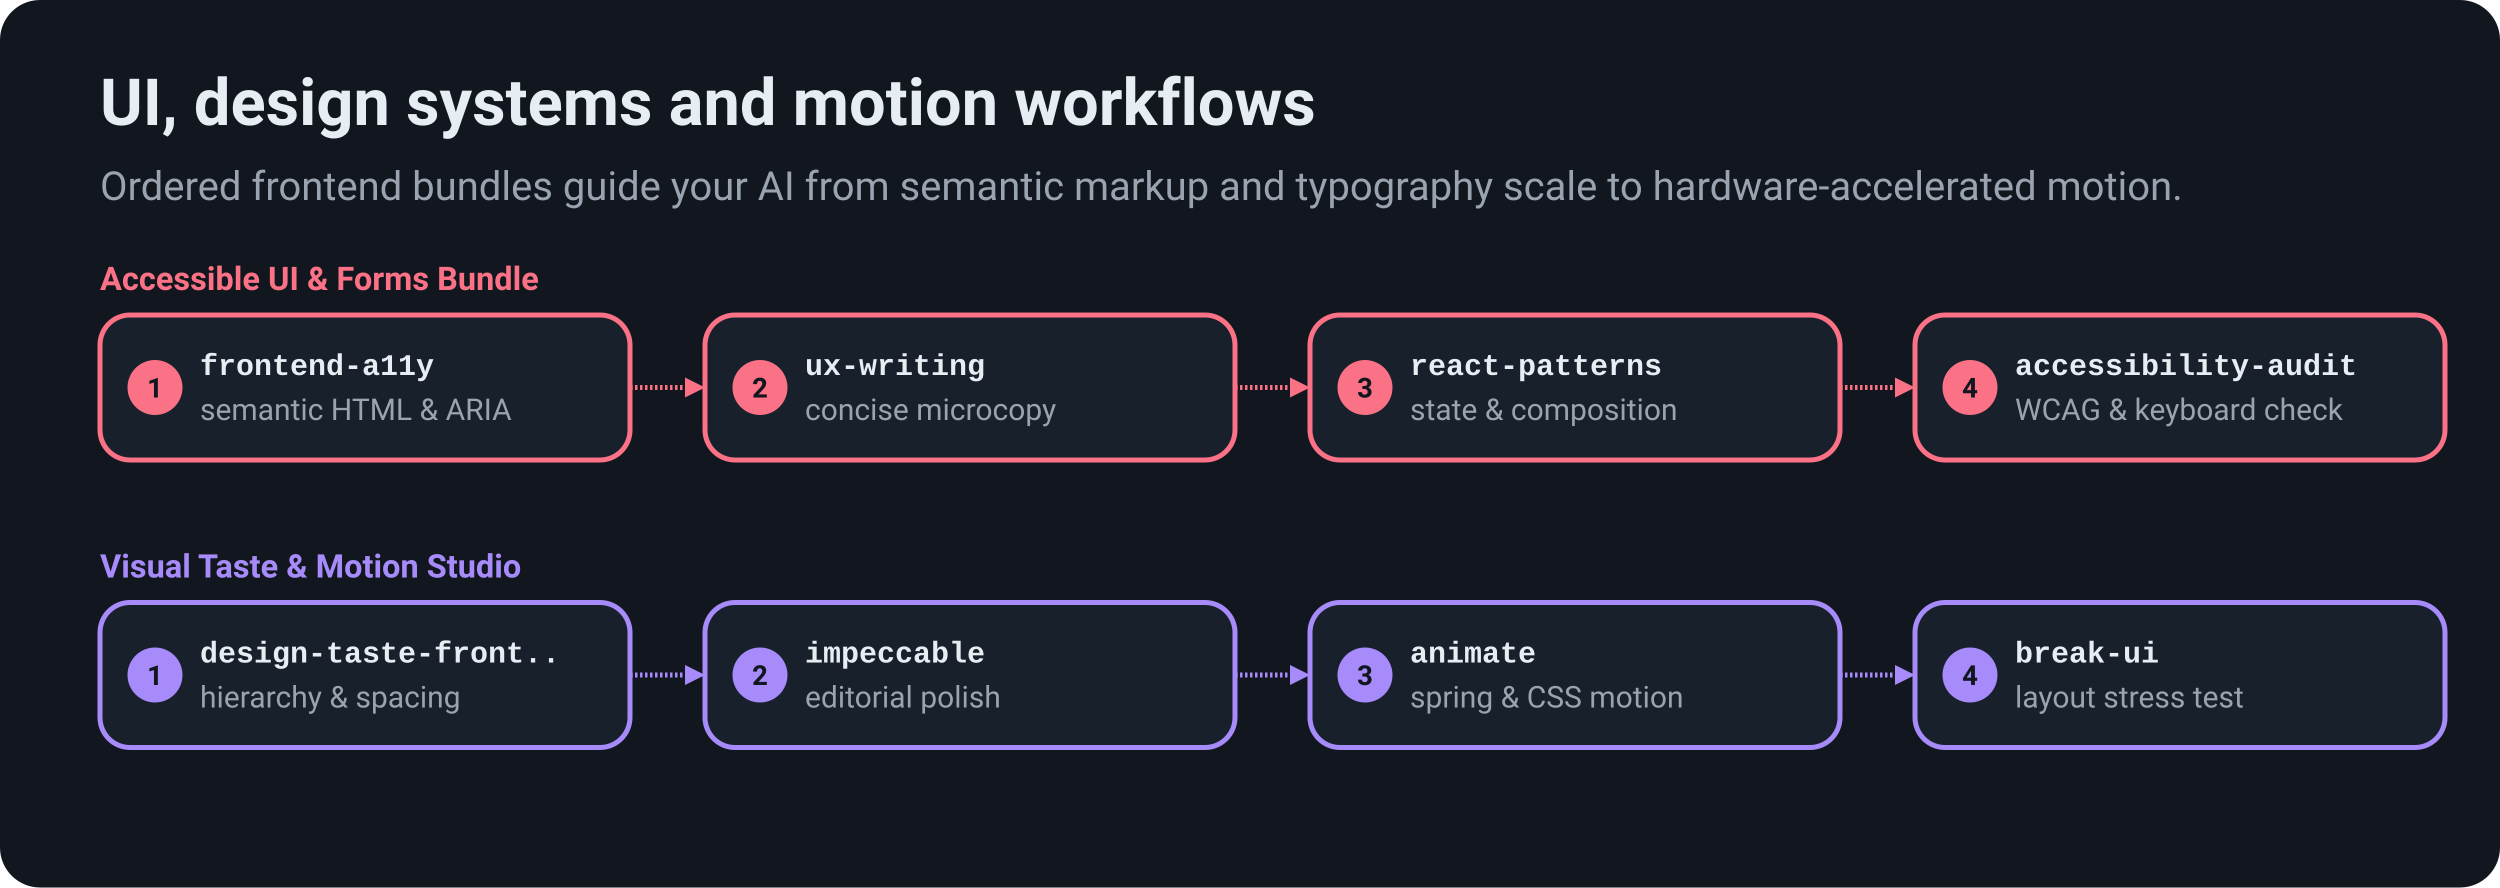
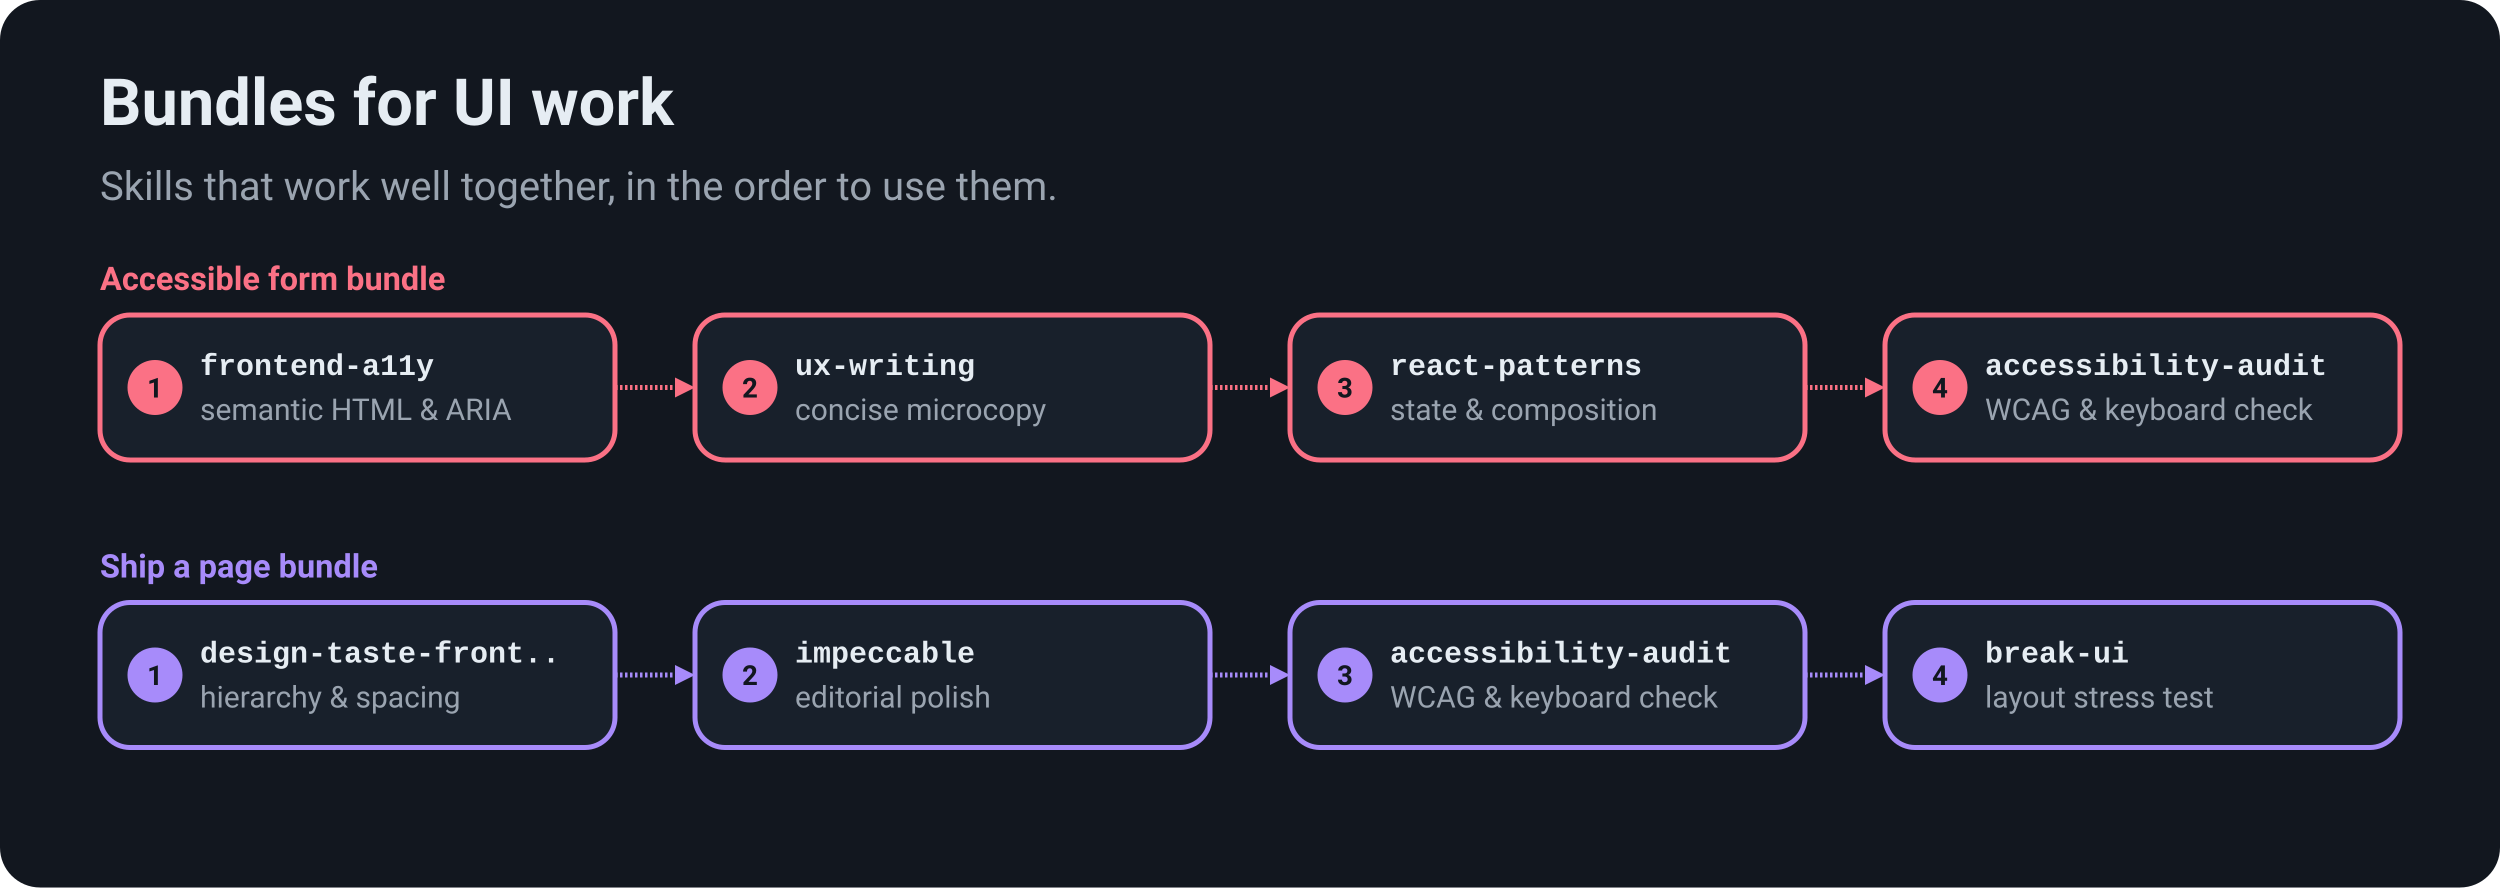
<svg xmlns="http://www.w3.org/2000/svg" width="1000" height="355" viewBox="0 0 1000 355" role="img" aria-labelledby="t d">
  <style>
text{font-family:ui-sans-serif, system-ui, -apple-system, 'Segoe UI', Roboto, 'Helvetica Neue', Arial, sans-serif}
.mono{font-family:ui-monospace, SFMono-Regular, 'SF Mono', Menlo, Consolas, 'Liberation Mono', monospace}
.draw{stroke-dasharray:1;stroke-dashoffset:0;animation:draw 1.1s cubic-bezier(.23,1,.32,1) both}
.rise{animation:rise .7s cubic-bezier(.23,1,.32,1) both}
.fade{animation:fade .8s ease-out both}
.grow{transform-box:fill-box;transform-origin:left center;animation:grow 1.1s cubic-bezier(.23,1,.32,1) both}
.pop{transform-box:fill-box;transform-origin:center;animation:pop .5s cubic-bezier(.23,1,.32,1) both}
.glow{animation:glow 2.6s ease-in-out infinite}
.blink{animation:blink 1s steps(1) infinite}
@keyframes draw{from{stroke-dashoffset:1}to{stroke-dashoffset:0}}
@keyframes rise{from{opacity:0;transform:translateY(10px)}to{opacity:1;transform:none}}
@keyframes fade{from{opacity:0}to{opacity:1}}
@keyframes grow{from{transform:scaleX(0)}to{transform:scaleX(1)}}
@keyframes pop{from{opacity:0;transform:scale(.6)}to{opacity:1;transform:scale(1)}}
@keyframes glow{0%,100%{opacity:.45}50%{opacity:1}}
@keyframes blink{0%{opacity:1}50%{opacity:0}}
@media (prefers-reduced-motion:reduce){*{animation:none!important}.pulse,.cover{display:none}}
</style>
  <rect width="1000" height="355" rx="16" fill="#12171f" />
-   <text x="40" y="50" font-size="26" font-weight="700" fill="#e6edf3" text-anchor="start" class="rise">UI, design systems and motion workflows</text>
-   <text x="40" y="80" font-size="16" font-weight="400" fill="#9aa4b0" text-anchor="start" class="rise" style="animation-delay:0.10s">Ordered frontend bundles guide your AI from semantic markup and typography scale to hardware-accelerated motion.</text>
-   <text x="40" y="116" font-size="13" font-weight="700" fill="#fb7185" text-anchor="start" class="fade" style="animation-delay:0.15s">Accessible UI &amp; Forms Bundle</text>
+   <text x="40" y="50" font-size="26" font-weight="700" fill="#e6edf3" text-anchor="start" class="rise">Bundles for UI work</text>
+   <text x="40" y="80" font-size="16" font-weight="400" fill="#9aa4b0" text-anchor="start" class="rise" style="animation-delay:0.10s">Skills that work well together, in the order to use them.</text>
+   <text x="40" y="116" font-size="13" font-weight="700" fill="#fb7185" text-anchor="start" class="fade" style="animation-delay:0.15s">Accessible form bundle</text>
  <g class="rise" style="animation-delay:0.20s">
-     <rect x="40" y="126" width="212" height="58" rx="12" fill="#18202b" stroke="#fb7185" stroke-width="2" />
+     <rect x="40" y="126" width="206" height="58" rx="12" fill="#18202b" stroke="#fb7185" stroke-width="2" />
    <circle cx="62" cy="155" r="11" fill="#fb7185" />
    <text x="62" y="159" font-size="11" font-weight="700" fill="#12171f" text-anchor="middle">1</text>
    <text x="80" y="150" font-size="12" font-weight="700" fill="#e6edf3" text-anchor="start" class="mono">frontend-a11y</text>
    <text x="80" y="168" font-size="12" font-weight="400" fill="#9aa4b0" text-anchor="start">semantic HTML &amp; ARIA</text>
  </g>
-   <path class="draw" pathLength="1" d="M252 155 H276" fill="none" stroke="#fb7185" stroke-width="2" style="animation-delay:0.60s" />
-   <path class="fade" d="M282 155 l-8 -4 v8 z" fill="#fb7185" style="animation-delay:1.10s" />
+   <path class="draw" pathLength="1" d="M246 155 H272" fill="none" stroke="#fb7185" stroke-width="2" style="animation-delay:0.60s" />
+   <path class="fade" d="M278 155 l-8 -4 v8 z" fill="#fb7185" style="animation-delay:1.10s" />
  <circle class="pulse" r="4" fill="#fb7185" opacity="0">
-     <animateMotion path="M252 155 H276" dur="1.8s" begin="1.8s" repeatCount="indefinite" />
+     <animateMotion path="M246 155 H272" dur="1.8s" begin="1.8s" repeatCount="indefinite" />
    <animate attributeName="opacity" values="0;1;1;0" keyTimes="0;.1;.85;1" dur="1.8s" begin="1.8s" repeatCount="indefinite" />
  </circle>
  <g class="rise" style="animation-delay:0.32s">
-     <rect x="282" y="126" width="212" height="58" rx="12" fill="#18202b" stroke="#fb7185" stroke-width="2" />
-     <circle cx="304" cy="155" r="11" fill="#fb7185" />
-     <text x="304" y="159" font-size="11" font-weight="700" fill="#12171f" text-anchor="middle">2</text>
-     <text x="322" y="150" font-size="12" font-weight="700" fill="#e6edf3" text-anchor="start" class="mono">ux-writing</text>
-     <text x="322" y="168" font-size="12" font-weight="400" fill="#9aa4b0" text-anchor="start">concise microcopy</text>
+     <rect x="278" y="126" width="206" height="58" rx="12" fill="#18202b" stroke="#fb7185" stroke-width="2" />
+     <circle cx="300" cy="155" r="11" fill="#fb7185" />
+     <text x="300" y="159" font-size="11" font-weight="700" fill="#12171f" text-anchor="middle">2</text>
+     <text x="318" y="150" font-size="12" font-weight="700" fill="#e6edf3" text-anchor="start" class="mono">ux-writing</text>
+     <text x="318" y="168" font-size="12" font-weight="400" fill="#9aa4b0" text-anchor="start">concise microcopy</text>
  </g>
-   <path class="draw" pathLength="1" d="M494 155 H518" fill="none" stroke="#fb7185" stroke-width="2" style="animation-delay:0.75s" />
-   <path class="fade" d="M524 155 l-8 -4 v8 z" fill="#fb7185" style="animation-delay:1.25s" />
+   <path class="draw" pathLength="1" d="M484 155 H510" fill="none" stroke="#fb7185" stroke-width="2" style="animation-delay:0.75s" />
+   <path class="fade" d="M516 155 l-8 -4 v8 z" fill="#fb7185" style="animation-delay:1.25s" />
  <circle class="pulse" r="4" fill="#fb7185" opacity="0">
-     <animateMotion path="M494 155 H518" dur="1.8s" begin="2.15s" repeatCount="indefinite" />
+     <animateMotion path="M484 155 H510" dur="1.8s" begin="2.15s" repeatCount="indefinite" />
    <animate attributeName="opacity" values="0;1;1;0" keyTimes="0;.1;.85;1" dur="1.8s" begin="2.15s" repeatCount="indefinite" />
  </circle>
  <g class="rise" style="animation-delay:0.44s">
-     <rect x="524" y="126" width="212" height="58" rx="12" fill="#18202b" stroke="#fb7185" stroke-width="2" />
-     <circle cx="546" cy="155" r="11" fill="#fb7185" />
-     <text x="546" y="159" font-size="11" font-weight="700" fill="#12171f" text-anchor="middle">3</text>
-     <text x="564" y="150" font-size="12" font-weight="700" fill="#e6edf3" text-anchor="start" class="mono">react-patterns</text>
-     <text x="564" y="168" font-size="12" font-weight="400" fill="#9aa4b0" text-anchor="start">state &amp; composition</text>
+     <rect x="516" y="126" width="206" height="58" rx="12" fill="#18202b" stroke="#fb7185" stroke-width="2" />
+     <circle cx="538" cy="155" r="11" fill="#fb7185" />
+     <text x="538" y="159" font-size="11" font-weight="700" fill="#12171f" text-anchor="middle">3</text>
+     <text x="556" y="150" font-size="12" font-weight="700" fill="#e6edf3" text-anchor="start" class="mono">react-patterns</text>
+     <text x="556" y="168" font-size="12" font-weight="400" fill="#9aa4b0" text-anchor="start">state &amp; composition</text>
  </g>
-   <path class="draw" pathLength="1" d="M736 155 H760" fill="none" stroke="#fb7185" stroke-width="2" style="animation-delay:0.90s" />
-   <path class="fade" d="M766 155 l-8 -4 v8 z" fill="#fb7185" style="animation-delay:1.40s" />
+   <path class="draw" pathLength="1" d="M722 155 H748" fill="none" stroke="#fb7185" stroke-width="2" style="animation-delay:0.90s" />
+   <path class="fade" d="M754 155 l-8 -4 v8 z" fill="#fb7185" style="animation-delay:1.40s" />
  <circle class="pulse" r="4" fill="#fb7185" opacity="0">
-     <animateMotion path="M736 155 H760" dur="1.8s" begin="2.5s" repeatCount="indefinite" />
+     <animateMotion path="M722 155 H748" dur="1.8s" begin="2.5s" repeatCount="indefinite" />
    <animate attributeName="opacity" values="0;1;1;0" keyTimes="0;.1;.85;1" dur="1.8s" begin="2.5s" repeatCount="indefinite" />
  </circle>
  <g class="rise" style="animation-delay:0.56s">
-     <rect x="766" y="126" width="212" height="58" rx="12" fill="#18202b" stroke="#fb7185" stroke-width="2" />
-     <circle cx="788" cy="155" r="11" fill="#fb7185" />
-     <text x="788" y="159" font-size="11" font-weight="700" fill="#12171f" text-anchor="middle">4</text>
-     <text x="806" y="150" font-size="12" font-weight="700" fill="#e6edf3" text-anchor="start" class="mono">accessibility-audit</text>
-     <text x="806" y="168" font-size="12" font-weight="400" fill="#9aa4b0" text-anchor="start">WCAG &amp; keyboard check</text>
+     <rect x="754" y="126" width="206" height="58" rx="12" fill="#18202b" stroke="#fb7185" stroke-width="2" />
+     <circle cx="776" cy="155" r="11" fill="#fb7185" />
+     <text x="776" y="159" font-size="11" font-weight="700" fill="#12171f" text-anchor="middle">4</text>
+     <text x="794" y="150" font-size="12" font-weight="700" fill="#e6edf3" text-anchor="start" class="mono">accessibility-audit</text>
+     <text x="794" y="168" font-size="12" font-weight="400" fill="#9aa4b0" text-anchor="start">WCAG &amp; keyboard check</text>
  </g>
-   <text x="40" y="231" font-size="13" font-weight="700" fill="#a78bfa" text-anchor="start" class="fade" style="animation-delay:0.35s">Visual Taste &amp; Motion Studio</text>
+   <text x="40" y="231" font-size="13" font-weight="700" fill="#a78bfa" text-anchor="start" class="fade" style="animation-delay:0.35s">Ship a page bundle</text>
  <g class="rise" style="animation-delay:0.40s">
-     <rect x="40" y="241" width="212" height="58" rx="12" fill="#18202b" stroke="#a78bfa" stroke-width="2" />
+     <rect x="40" y="241" width="206" height="58" rx="12" fill="#18202b" stroke="#a78bfa" stroke-width="2" />
    <circle cx="62" cy="270" r="11" fill="#a78bfa" />
    <text x="62" y="274" font-size="11" font-weight="700" fill="#12171f" text-anchor="middle">1</text>
    <text x="80" y="265" font-size="12" font-weight="700" fill="#e6edf3" text-anchor="start" class="mono">design-taste-front..</text>
    <text x="80" y="283" font-size="12" font-weight="400" fill="#9aa4b0" text-anchor="start">hierarchy &amp; spacing</text>
  </g>
-   <path class="draw" pathLength="1" d="M252 270 H276" fill="none" stroke="#a78bfa" stroke-width="2" style="animation-delay:0.80s" />
-   <path class="fade" d="M282 270 l-8 -4 v8 z" fill="#a78bfa" style="animation-delay:1.30s" />
+   <path class="draw" pathLength="1" d="M246 270 H272" fill="none" stroke="#a78bfa" stroke-width="2" style="animation-delay:0.80s" />
+   <path class="fade" d="M278 270 l-8 -4 v8 z" fill="#a78bfa" style="animation-delay:1.30s" />
  <circle class="pulse" r="4" fill="#a78bfa" opacity="0">
-     <animateMotion path="M252 270 H276" dur="1.8s" begin="2.2s" repeatCount="indefinite" />
+     <animateMotion path="M246 270 H272" dur="1.8s" begin="2.2s" repeatCount="indefinite" />
    <animate attributeName="opacity" values="0;1;1;0" keyTimes="0;.1;.85;1" dur="1.8s" begin="2.2s" repeatCount="indefinite" />
  </circle>
  <g class="rise" style="animation-delay:0.52s">
-     <rect x="282" y="241" width="212" height="58" rx="12" fill="#18202b" stroke="#a78bfa" stroke-width="2" />
-     <circle cx="304" cy="270" r="11" fill="#a78bfa" />
-     <text x="304" y="274" font-size="11" font-weight="700" fill="#12171f" text-anchor="middle">2</text>
-     <text x="322" y="265" font-size="12" font-weight="700" fill="#e6edf3" text-anchor="start" class="mono">impeccable</text>
-     <text x="322" y="283" font-size="12" font-weight="400" fill="#9aa4b0" text-anchor="start">editorial polish</text>
+     <rect x="278" y="241" width="206" height="58" rx="12" fill="#18202b" stroke="#a78bfa" stroke-width="2" />
+     <circle cx="300" cy="270" r="11" fill="#a78bfa" />
+     <text x="300" y="274" font-size="11" font-weight="700" fill="#12171f" text-anchor="middle">2</text>
+     <text x="318" y="265" font-size="12" font-weight="700" fill="#e6edf3" text-anchor="start" class="mono">impeccable</text>
+     <text x="318" y="283" font-size="12" font-weight="400" fill="#9aa4b0" text-anchor="start">editorial polish</text>
  </g>
-   <path class="draw" pathLength="1" d="M494 270 H518" fill="none" stroke="#a78bfa" stroke-width="2" style="animation-delay:0.95s" />
-   <path class="fade" d="M524 270 l-8 -4 v8 z" fill="#a78bfa" style="animation-delay:1.45s" />
+   <path class="draw" pathLength="1" d="M484 270 H510" fill="none" stroke="#a78bfa" stroke-width="2" style="animation-delay:0.95s" />
+   <path class="fade" d="M516 270 l-8 -4 v8 z" fill="#a78bfa" style="animation-delay:1.45s" />
  <circle class="pulse" r="4" fill="#a78bfa" opacity="0">
-     <animateMotion path="M494 270 H518" dur="1.8s" begin="2.55s" repeatCount="indefinite" />
+     <animateMotion path="M484 270 H510" dur="1.8s" begin="2.55s" repeatCount="indefinite" />
    <animate attributeName="opacity" values="0;1;1;0" keyTimes="0;.1;.85;1" dur="1.8s" begin="2.55s" repeatCount="indefinite" />
  </circle>
  <g class="rise" style="animation-delay:0.64s">
-     <rect x="524" y="241" width="212" height="58" rx="12" fill="#18202b" stroke="#a78bfa" stroke-width="2" />
-     <circle cx="546" cy="270" r="11" fill="#a78bfa" />
-     <text x="546" y="274" font-size="11" font-weight="700" fill="#12171f" text-anchor="middle">3</text>
-     <text x="564" y="265" font-size="12" font-weight="700" fill="#e6edf3" text-anchor="start" class="mono">animate</text>
-     <text x="564" y="283" font-size="12" font-weight="400" fill="#9aa4b0" text-anchor="start">spring &amp; CSS motion</text>
+     <rect x="516" y="241" width="206" height="58" rx="12" fill="#18202b" stroke="#a78bfa" stroke-width="2" />
+     <circle cx="538" cy="270" r="11" fill="#a78bfa" />
+     <text x="538" y="274" font-size="11" font-weight="700" fill="#12171f" text-anchor="middle">3</text>
+     <text x="556" y="265" font-size="12" font-weight="700" fill="#e6edf3" text-anchor="start" class="mono">accessibility-audit</text>
+     <text x="556" y="283" font-size="12" font-weight="400" fill="#9aa4b0" text-anchor="start">WCAG &amp; keyboard check</text>
  </g>
-   <path class="draw" pathLength="1" d="M736 270 H760" fill="none" stroke="#a78bfa" stroke-width="2" style="animation-delay:1.10s" />
-   <path class="fade" d="M766 270 l-8 -4 v8 z" fill="#a78bfa" style="animation-delay:1.60s" />
+   <path class="draw" pathLength="1" d="M722 270 H748" fill="none" stroke="#a78bfa" stroke-width="2" style="animation-delay:1.10s" />
+   <path class="fade" d="M754 270 l-8 -4 v8 z" fill="#a78bfa" style="animation-delay:1.60s" />
  <circle class="pulse" r="4" fill="#a78bfa" opacity="0">
-     <animateMotion path="M736 270 H760" dur="1.8s" begin="2.9s" repeatCount="indefinite" />
+     <animateMotion path="M722 270 H748" dur="1.8s" begin="2.9s" repeatCount="indefinite" />
    <animate attributeName="opacity" values="0;1;1;0" keyTimes="0;.1;.85;1" dur="1.8s" begin="2.9s" repeatCount="indefinite" />
  </circle>
  <g class="rise" style="animation-delay:0.76s">
-     <rect x="766" y="241" width="212" height="58" rx="12" fill="#18202b" stroke="#a78bfa" stroke-width="2" />
-     <circle cx="788" cy="270" r="11" fill="#a78bfa" />
-     <text x="788" y="274" font-size="11" font-weight="700" fill="#12171f" text-anchor="middle">4</text>
-     <text x="806" y="265" font-size="12" font-weight="700" fill="#e6edf3" text-anchor="start" class="mono">break-ui</text>
-     <text x="806" y="283" font-size="12" font-weight="400" fill="#9aa4b0" text-anchor="start">layout stress test</text>
+     <rect x="754" y="241" width="206" height="58" rx="12" fill="#18202b" stroke="#a78bfa" stroke-width="2" />
+     <circle cx="776" cy="270" r="11" fill="#a78bfa" />
+     <text x="776" y="274" font-size="11" font-weight="700" fill="#12171f" text-anchor="middle">4</text>
+     <text x="794" y="265" font-size="12" font-weight="700" fill="#e6edf3" text-anchor="start" class="mono">break-ui</text>
+     <text x="794" y="283" font-size="12" font-weight="400" fill="#9aa4b0" text-anchor="start">layout stress test</text>
  </g>
</svg>
